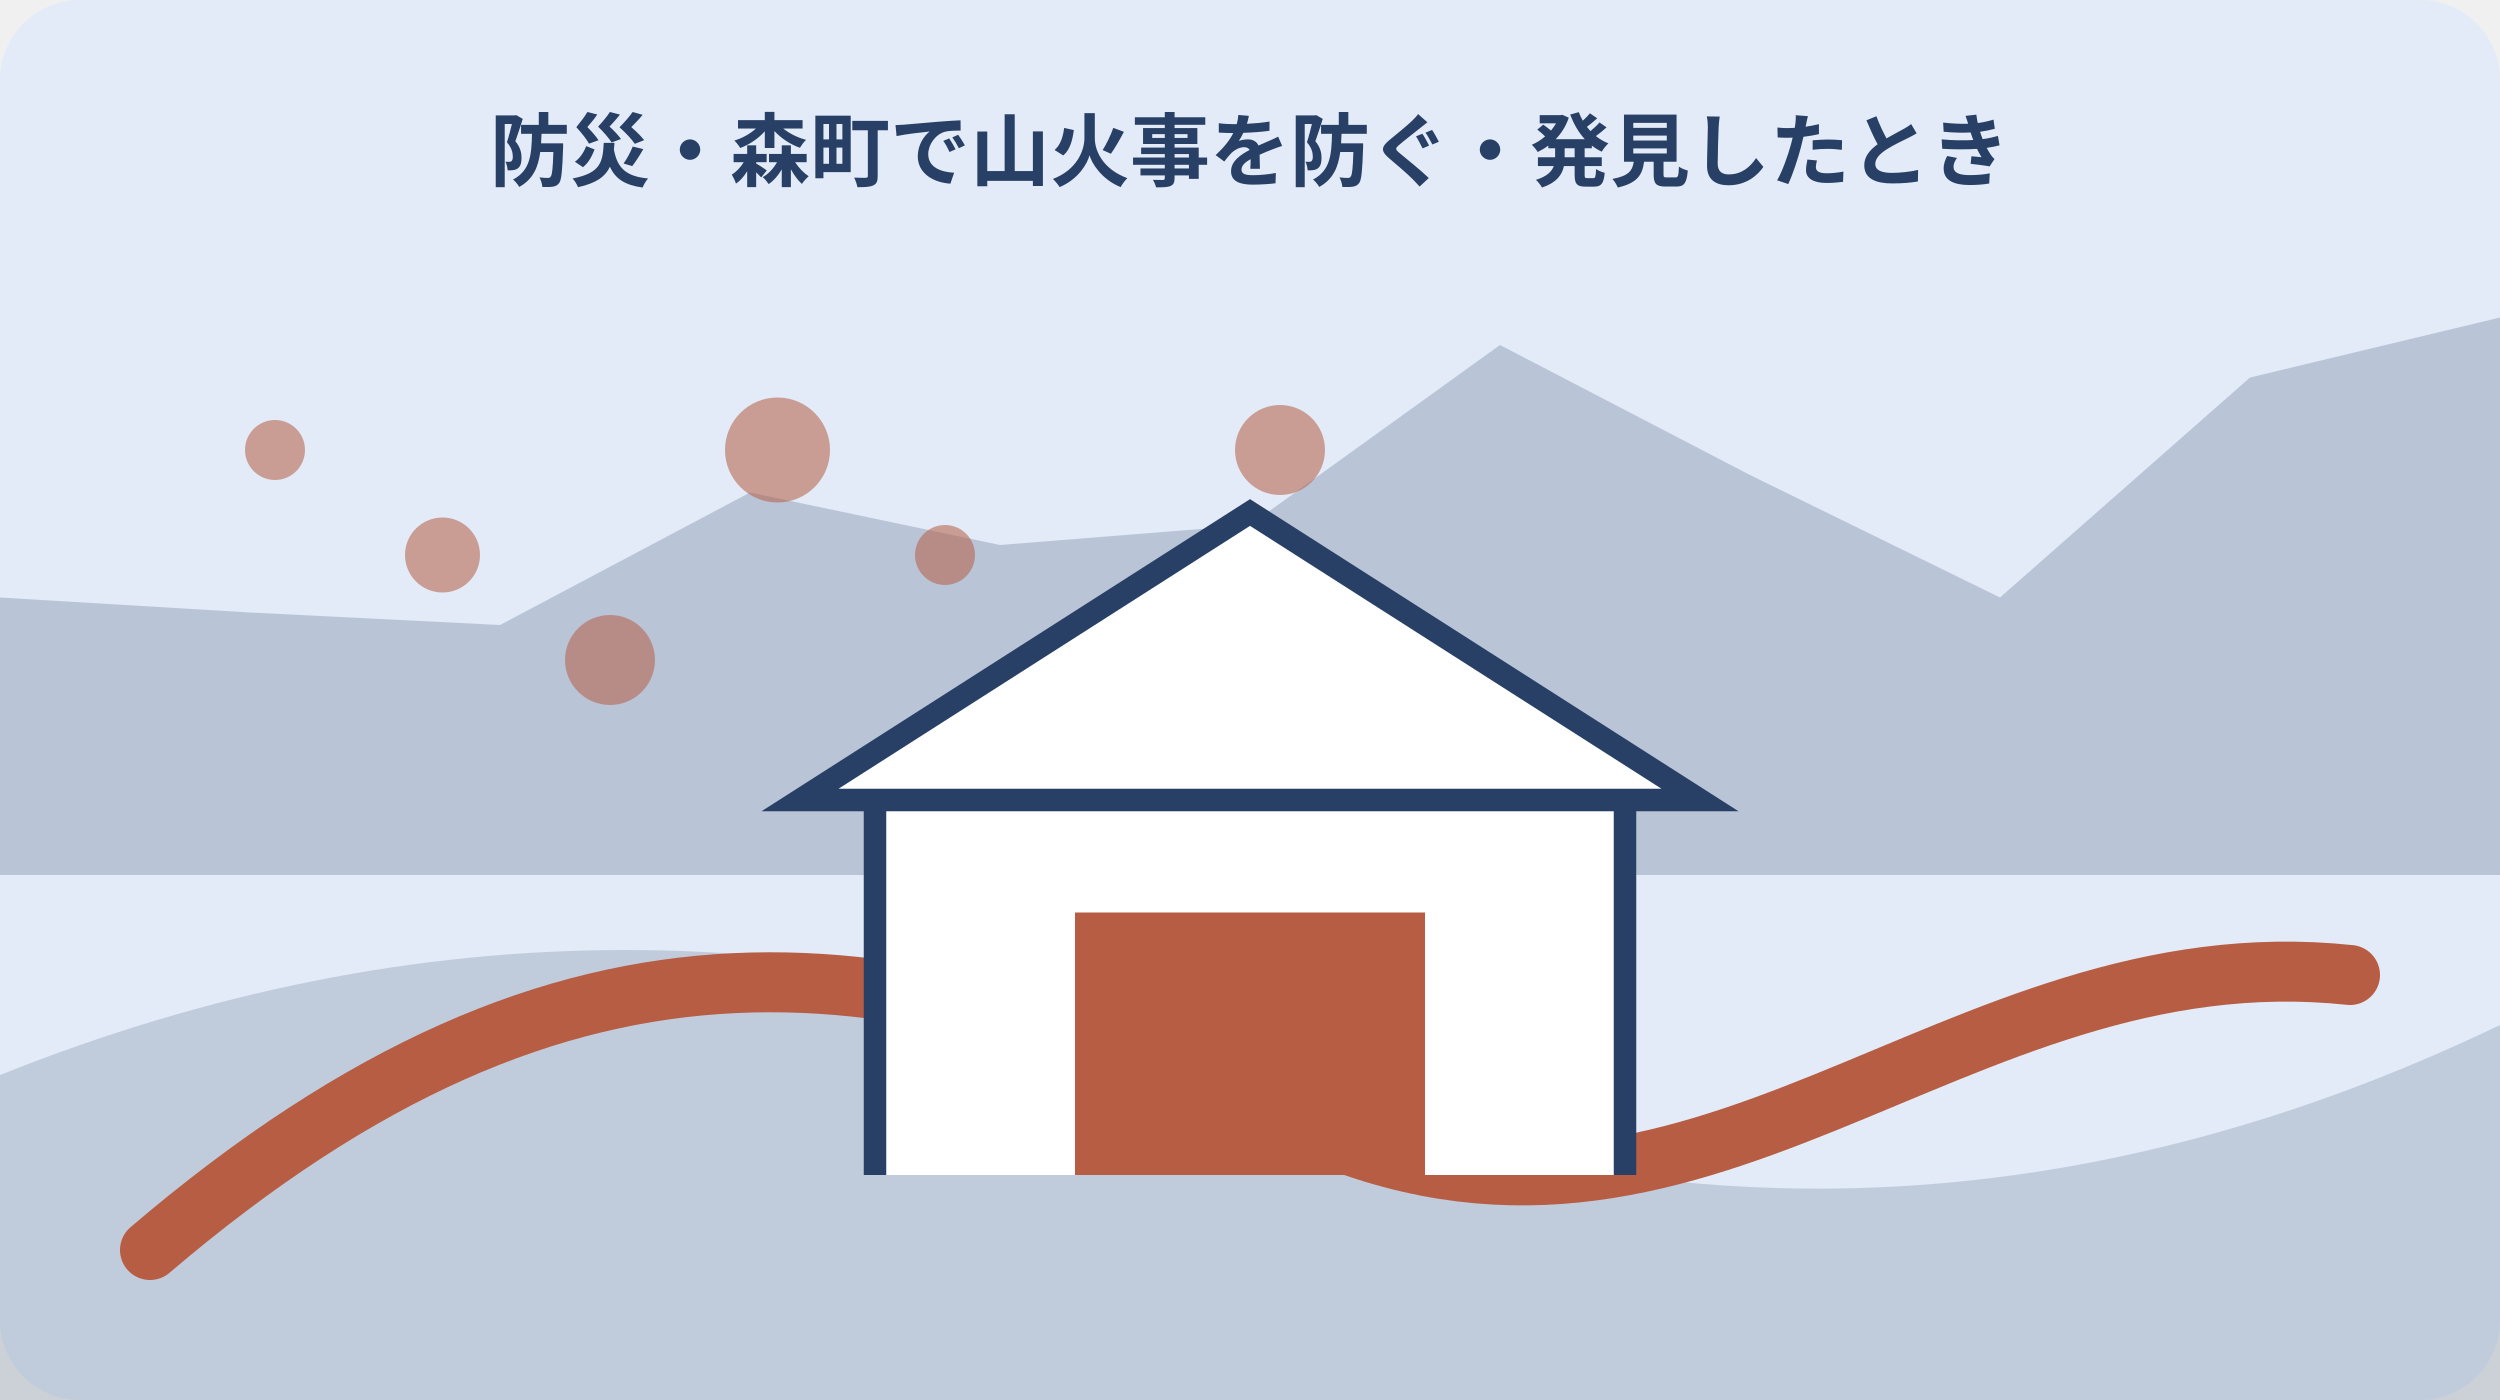
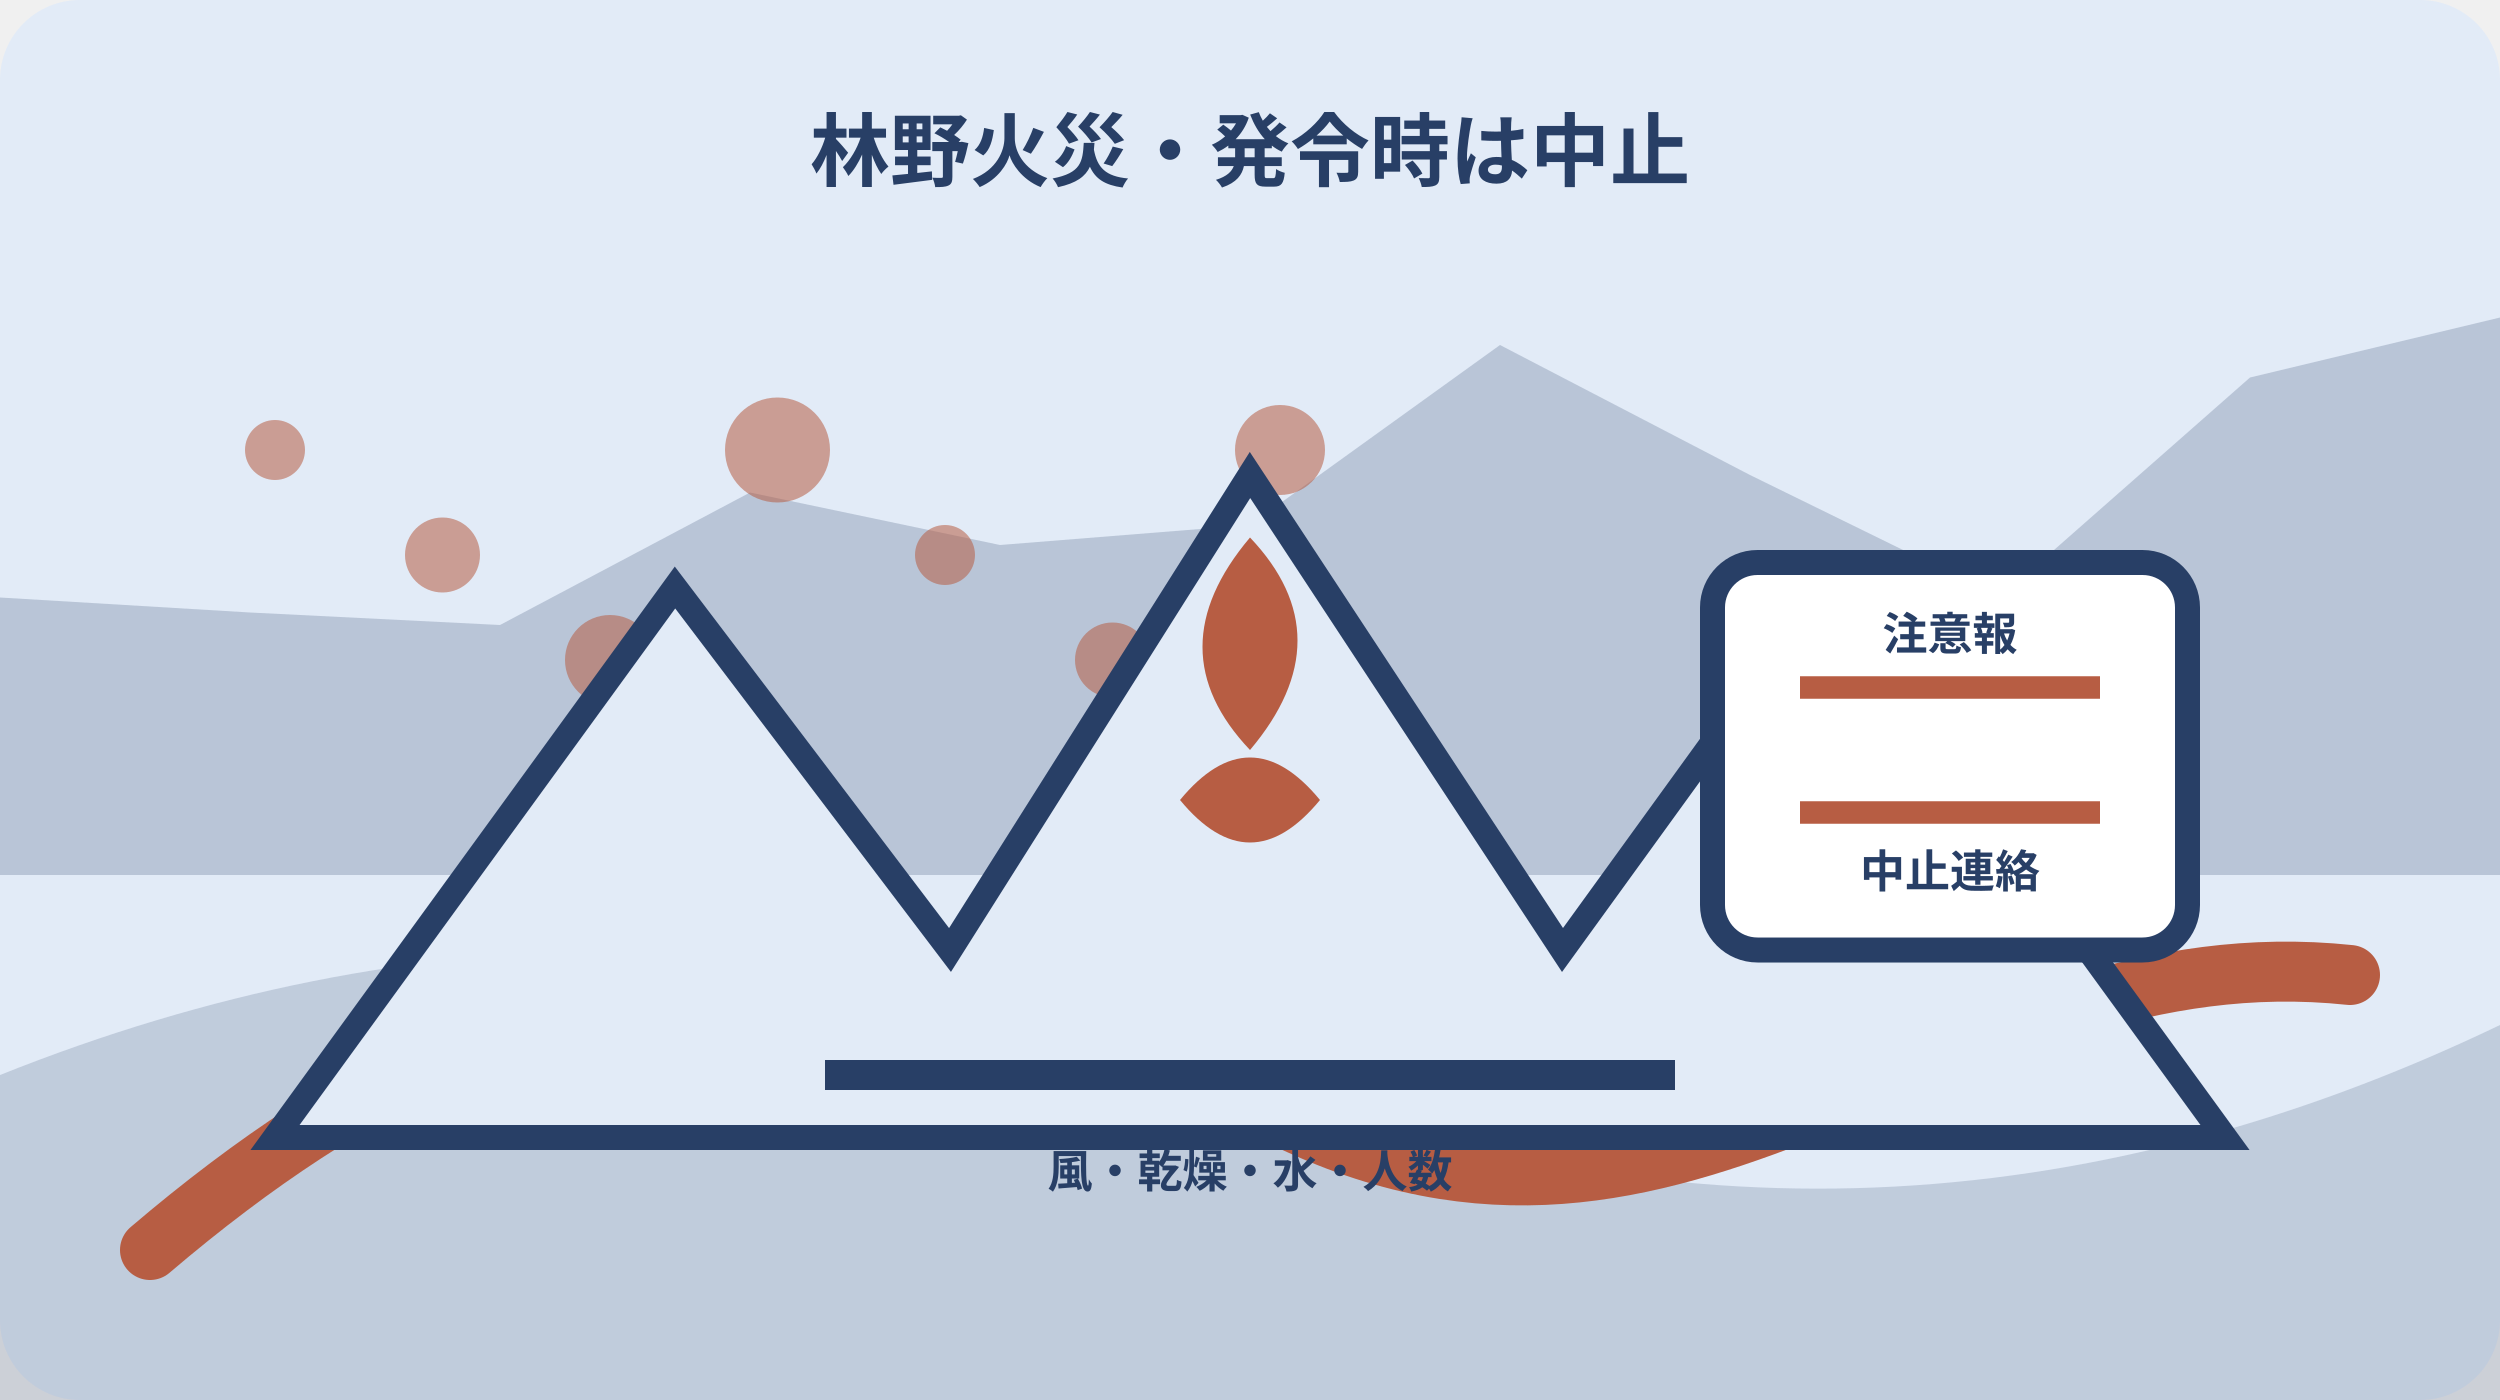
<svg xmlns="http://www.w3.org/2000/svg" width="1000" height="560" viewBox="0 0 1000 560" role="img" aria-labelledby="title desc" data-illustration="mori-editorial" data-topic-id="81" data-scene-index="2">
  <rect width="1000" height="560" rx="32" fill="#e2ebf7" />
  <polygon points="0,239 100,245 200,250 300,197 400,218 500,210 600,138 700,190 800,239 900,151 1000,127 1000,350 0,350" fill="#283f66" opacity=".22" />
  <path d="M0 430 Q250 330 500 430 T1000 410 V560 H0Z" fill="#283f66" opacity=".18" />
  <path d="M60 500 C230 355 360 377 520 450 S780 373 940 390" fill="none" stroke="#b75d43" stroke-width="24" stroke-linecap="round" />
  <circle cx="110" cy="180" r="12" fill="#b75d43" opacity=".55" />
  <circle cx="177" cy="222" r="15" fill="#b75d43" opacity=".55" />
  <circle cx="244" cy="264" r="18" fill="#b75d43" opacity=".55" />
  <circle cx="311" cy="180" r="21" fill="#b75d43" opacity=".55" />
  <circle cx="378" cy="222" r="12" fill="#b75d43" opacity=".55" />
  <circle cx="445" cy="264" r="15" fill="#b75d43" opacity=".55" />
  <circle cx="512" cy="180" r="18" fill="#b75d43" opacity=".55" />
-   <g data-scene="culture">
-     <path d="M350 470V320h300v150M320 320h360L500 205Z" fill="#fff" stroke="#283f66" stroke-width="9" />
-     <path d="M430 470V365h140v105" fill="#b75d43" />
+   <g data-scene="wildfire-alert-cancel-field">
+     <path d="M110 455 270 235l110 145 120-190 125 190 105-145 160 220Z" fill="#e2ebf7" stroke="#283f66" stroke-width="10" />
+     <path d="M500 215q-38 45 0 85q38-45 0-85M472 320q28-34 56 0q-28 34-56 0" fill="#b75d43" />
+     <path d="M330 430h340" stroke="#283f66" stroke-width="12" />
+     <rect x="685" y="225" width="190" height="155" rx="18" fill="#fff" stroke="#283f66" stroke-width="10" />
+     <path d="M720 275h120M720 325h120" stroke="#b75d43" stroke-width="9" />
+     <g font-family="sans-serif" font-size="18" font-weight="700" fill="#283f66" text-anchor="middle">
+       <text x="500" y="475">風・乾燥・水・人数</text>
+       <text x="780" y="260">注意報</text>
+       <text x="780" y="355">中止連絡</text>
+     </g>
  </g>
-   <text x="500" y="72" text-anchor="middle" font-family="sans-serif" font-size="32" font-weight="700" fill="#283f66">防災・森町で山火事を防ぐ・発見したとき</text>
+   <text x="500" y="72" text-anchor="middle" font-family="sans-serif" font-size="32" font-weight="700" fill="#283f66">林野火災・発令時は中止</text>
</svg>
